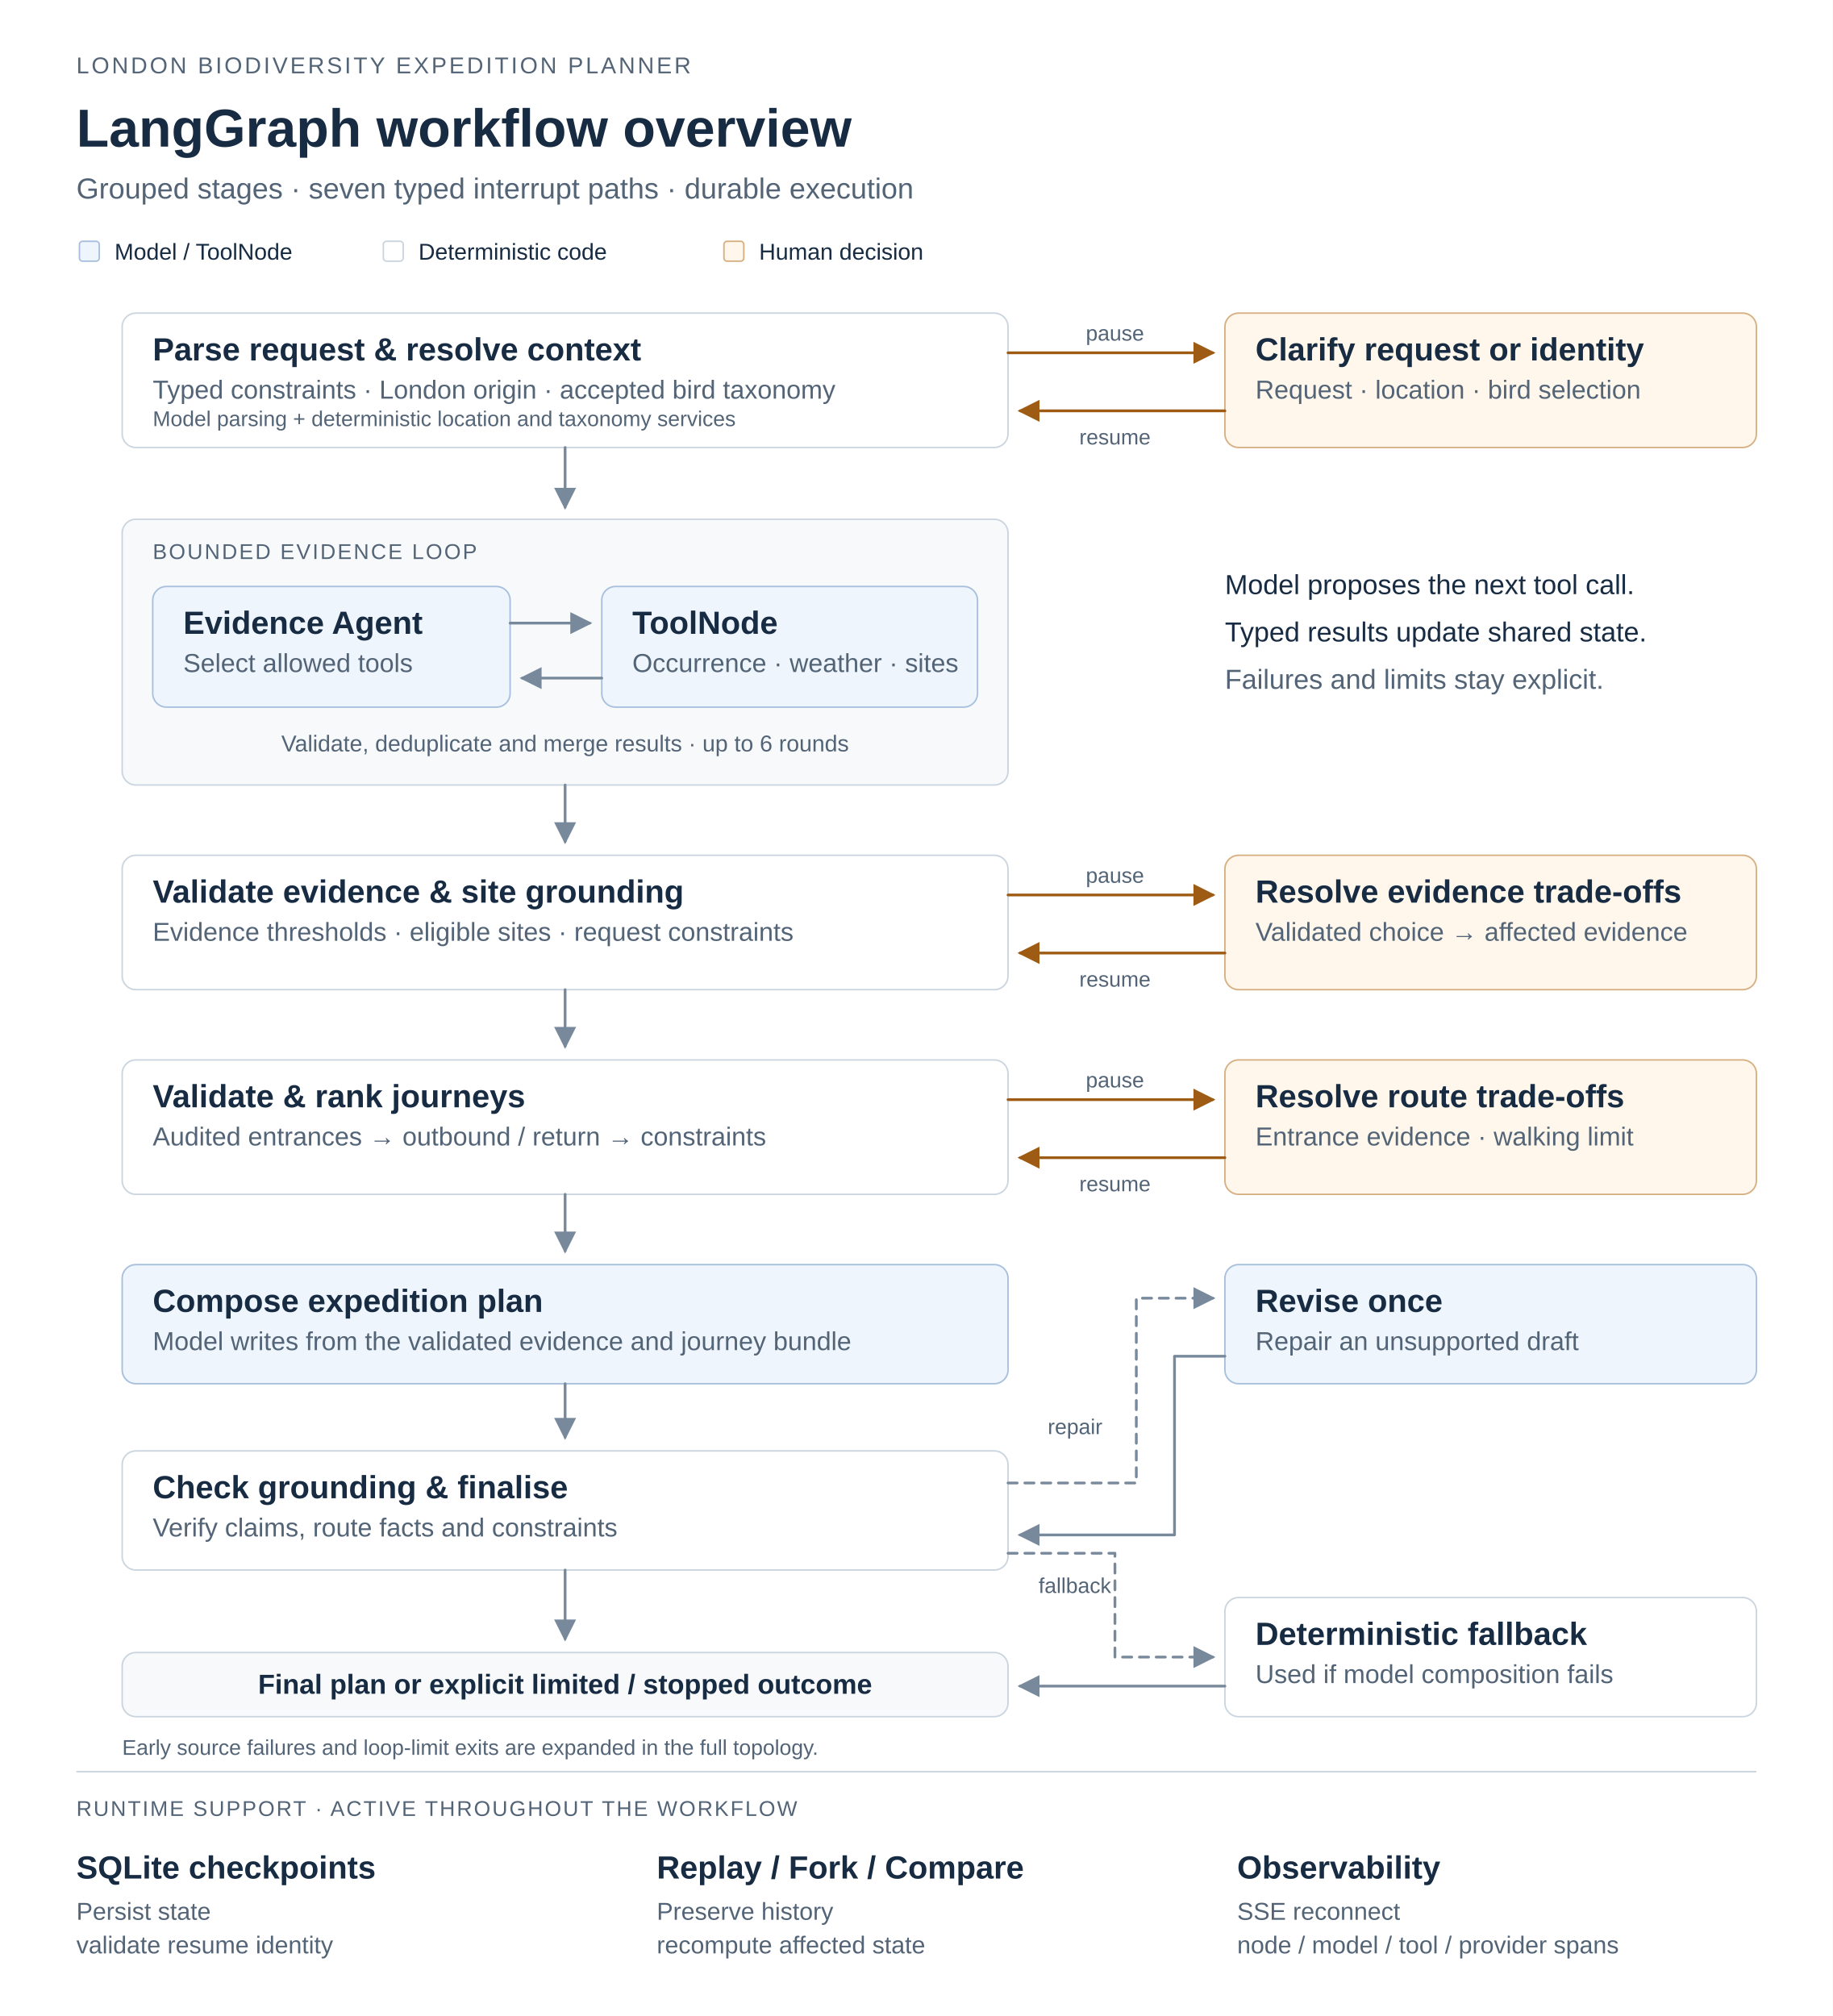
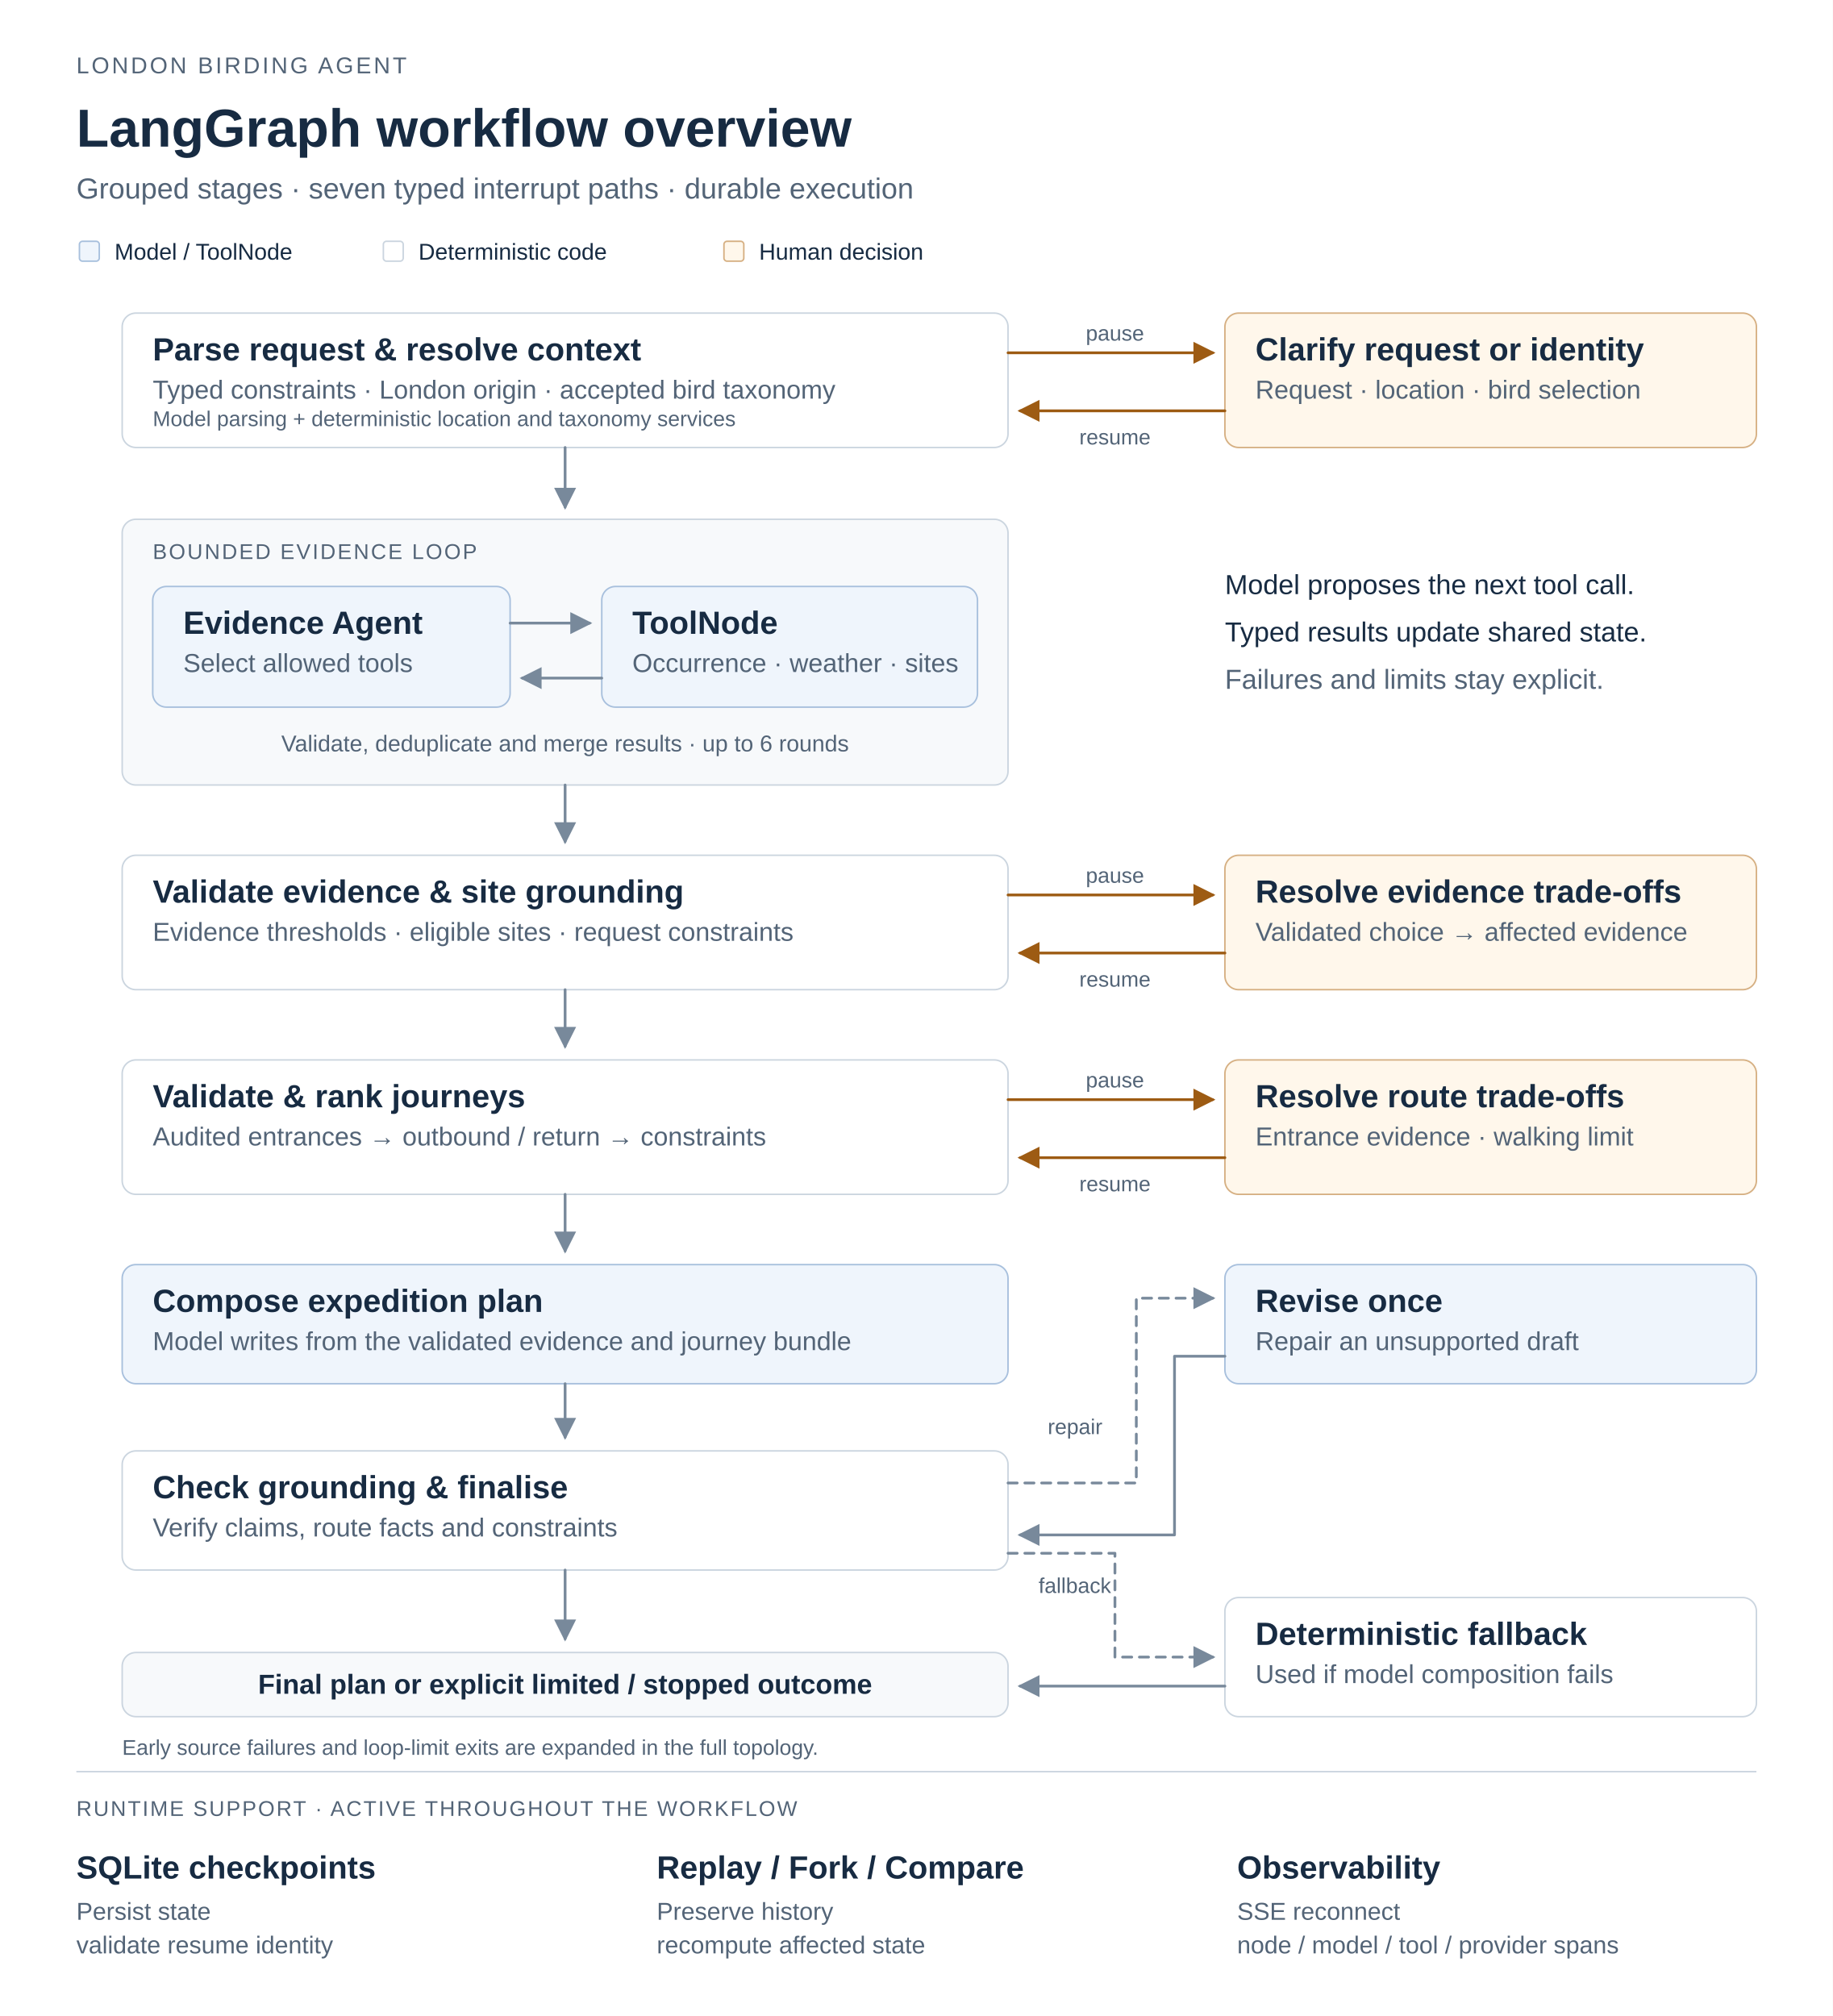
<svg xmlns="http://www.w3.org/2000/svg" width="1200" height="1320" viewBox="0 0 1200 1320" role="img" aria-labelledby="title description">
  <defs>
    <marker id="arrow" markerWidth="8" markerHeight="8" refX="7" refY="4" orient="auto">
      <path d="M0,0 L8,4 L0,8 Z" fill="#78899B" />
    </marker>
    <marker id="amber-arrow" markerWidth="8" markerHeight="8" refX="7" refY="4" orient="auto">
      <path d="M0,0 L8,4 L0,8 Z" fill="#9D5B13" />
    </marker>
  </defs>
  <style>text{font-family:Arial,Helvetica,sans-serif;fill:#172B42} .muted{fill:#536477} .mono{font-family:Menlo,Consolas,monospace} .edge{fill:none;stroke:#78899B;stroke-width:1.8;stroke-linecap:round;stroke-linejoin:round;marker-end:url(#arrow)}</style>
  <rect width="1200" height="1320" fill="white" />
-   <text x="50" y="48" font-size="15" letter-spacing="1.6" class="muted">LONDON BIODIVERSITY EXPEDITION PLANNER</text>
+   <text x="50" y="48" font-size="15" letter-spacing="1.6" class="muted">LONDON BIRDING AGENT</text>
  <text x="50" y="96" font-size="35" font-weight="700">LangGraph workflow overview</text>
  <text x="50" y="130" font-size="19" class="muted">Grouped stages · seven typed interrupt paths · durable execution</text>
  <rect x="52" y="158" width="13" height="13" rx="2" fill="#EFF5FC" stroke="#A8C0DD" />
  <text x="75" y="170" font-size="15">Model / ToolNode</text>
  <rect x="251" y="158" width="13" height="13" rx="2" fill="#FFFFFF" stroke="#CBD5DF" />
  <text x="274" y="170" font-size="15">Deterministic code</text>
  <rect x="474" y="158" width="13" height="13" rx="2" fill="#FFF7EB" stroke="#D6B083" />
  <text x="497" y="170" font-size="15">Human decision</text>
  <rect x="80" y="205" width="580" height="88" rx="9" fill="#FFFFFF" stroke="#CBD5DF" />
  <text x="100" y="236" font-size="21" font-weight="600">Parse request &amp; resolve context</text>
  <text x="100" y="261" font-size="17" class="muted">Typed constraints · London origin · accepted bird taxonomy</text>
  <text x="100" y="279" font-size="14" class="muted">Model parsing + deterministic location and taxonomy services</text>
  <rect x="802" y="205" width="348" height="88" rx="9" fill="#FFF7EB" stroke="#D6B083" />
  <text x="822" y="236" font-size="21" font-weight="600">Clarify request or identity</text>
  <text x="822" y="261" font-size="17" class="muted">Request · location · bird selection</text>
  <path class="edge" d="M660 231 H794" style="stroke:#9D5B13;marker-end:url(#amber-arrow)" />
  <path class="edge" d="M802 269 H668" style="stroke:#9D5B13;marker-end:url(#amber-arrow)" />
  <text x="730" y="223" font-size="14" text-anchor="middle" class="muted">pause</text>
  <text x="730" y="291" font-size="14" text-anchor="middle" class="muted">resume</text>
  <path class="edge" d="M370 293 V332" />
  <rect x="80" y="340" width="580" height="174" rx="9" fill="#F7F9FB" stroke="#CBD5DF" />
  <text x="100" y="366" font-size="14" letter-spacing="1.2" class="muted">BOUNDED EVIDENCE LOOP</text>
  <rect x="100" y="384" width="234" height="79" rx="9" fill="#EFF5FC" stroke="#A8C0DD" />
  <text x="120" y="415" font-size="21" font-weight="600">Evidence Agent</text>
  <text x="120" y="440" font-size="17" class="muted">Select allowed tools</text>
  <rect x="394" y="384" width="246" height="79" rx="9" fill="#EFF5FC" stroke="#A8C0DD" />
  <text x="414" y="415" font-size="21" font-weight="600">ToolNode</text>
  <text x="414" y="440" font-size="17" class="muted">Occurrence · weather · sites</text>
  <path class="edge" d="M334 408 H386" />
  <path class="edge" d="M394 444 H342" />
  <text x="370" y="492" font-size="15" text-anchor="middle" class="muted">Validate, deduplicate and merge results · up to 6 rounds</text>
  <text x="802" y="389" font-size="18">Model proposes the next tool call.</text>
  <text x="802" y="420" font-size="18">Typed results update shared state.</text>
  <text x="802" y="451" font-size="18" class="muted">Failures and limits stay explicit.</text>
  <path class="edge" d="M370 514 V551" />
  <rect x="80" y="560" width="580" height="88" rx="9" fill="#FFFFFF" stroke="#CBD5DF" />
  <text x="100" y="591" font-size="21" font-weight="600">Validate evidence &amp; site grounding</text>
  <text x="100" y="616" font-size="17" class="muted">Evidence thresholds · eligible sites · request constraints</text>
  <rect x="802" y="560" width="348" height="88" rx="9" fill="#FFF7EB" stroke="#D6B083" />
  <text x="822" y="591" font-size="21" font-weight="600">Resolve evidence trade-offs</text>
  <text x="822" y="616" font-size="17" class="muted">Validated choice → affected evidence</text>
  <path class="edge" d="M660 586 H794" style="stroke:#9D5B13;marker-end:url(#amber-arrow)" />
  <path class="edge" d="M802 624 H668" style="stroke:#9D5B13;marker-end:url(#amber-arrow)" />
  <text x="730" y="578" font-size="14" text-anchor="middle" class="muted">pause</text>
  <text x="730" y="646" font-size="14" text-anchor="middle" class="muted">resume</text>
  <path class="edge" d="M370 648 V685" />
  <rect x="80" y="694" width="580" height="88" rx="9" fill="#FFFFFF" stroke="#CBD5DF" />
  <text x="100" y="725" font-size="21" font-weight="600">Validate &amp; rank journeys</text>
  <text x="100" y="750" font-size="17" class="muted">Audited entrances → outbound / return → constraints</text>
  <rect x="802" y="694" width="348" height="88" rx="9" fill="#FFF7EB" stroke="#D6B083" />
  <text x="822" y="725" font-size="21" font-weight="600">Resolve route trade-offs</text>
  <text x="822" y="750" font-size="17" class="muted">Entrance evidence · walking limit</text>
  <path class="edge" d="M660 720 H794" style="stroke:#9D5B13;marker-end:url(#amber-arrow)" />
  <path class="edge" d="M802 758 H668" style="stroke:#9D5B13;marker-end:url(#amber-arrow)" />
  <text x="730" y="712" font-size="14" text-anchor="middle" class="muted">pause</text>
  <text x="730" y="780" font-size="14" text-anchor="middle" class="muted">resume</text>
  <path class="edge" d="M370 782 V819" />
  <rect x="80" y="828" width="580" height="78" rx="9" fill="#EFF5FC" stroke="#A8C0DD" />
  <text x="100" y="859" font-size="21" font-weight="600">Compose expedition plan</text>
  <text x="100" y="884" font-size="17" class="muted">Model writes from the validated evidence and journey bundle</text>
  <path class="edge" d="M370 906 V941" />
  <rect x="80" y="950" width="580" height="78" rx="9" fill="#FFFFFF" stroke="#CBD5DF" />
  <text x="100" y="981" font-size="21" font-weight="600">Check grounding &amp; finalise</text>
  <text x="100" y="1006" font-size="17" class="muted">Verify claims, route facts and constraints</text>
  <rect x="802" y="828" width="348" height="78" rx="9" fill="#EFF5FC" stroke="#A8C0DD" />
  <text x="822" y="859" font-size="21" font-weight="600">Revise once</text>
  <text x="822" y="884" font-size="17" class="muted">Repair an unsupported draft</text>
  <path class="edge" d="M660 971 H744 V850 H794" stroke-dasharray="6 5" />
  <path class="edge" d="M802 888 H769 V1005 H668" />
  <text x="686" y="939" font-size="14" class="muted">repair</text>
  <rect x="802" y="1046" width="348" height="78" rx="9" fill="#FFFFFF" stroke="#CBD5DF" />
  <text x="822" y="1077" font-size="21" font-weight="600">Deterministic fallback</text>
  <text x="822" y="1102" font-size="17" class="muted">Used if model composition fails</text>
  <path class="edge" d="M660 1017 H730 V1085 H794" stroke-dasharray="6 5" />
  <text x="680" y="1043" font-size="14" class="muted">fallback</text>
  <path class="edge" d="M370 1028 V1073" />
  <rect x="80" y="1082" width="580" height="42" rx="9" fill="#F7F9FB" stroke="#CBD5DF" />
  <text x="370" y="1109" font-size="18" text-anchor="middle" font-weight="600">Final plan or explicit limited / stopped outcome</text>
  <path class="edge" d="M802 1104 H668" />
  <text x="80" y="1149" font-size="14" class="muted">Early source failures and loop-limit exits are expanded in the full topology.</text>
  <path d="M50 1160 H1150" stroke="#CBD5DF" />
  <text x="50" y="1189" font-size="14" letter-spacing="1.1" class="muted">RUNTIME SUPPORT · ACTIVE THROUGHOUT THE WORKFLOW</text>
  <text x="50" y="1230" font-size="21" font-weight="600">SQLite checkpoints</text>
  <text x="50" y="1257" font-size="16" class="muted">Persist state</text>
  <text x="50" y="1279" font-size="16" class="muted">validate resume identity</text>
  <text x="430" y="1230" font-size="21" font-weight="600">Replay / Fork / Compare</text>
  <text x="430" y="1257" font-size="16" class="muted">Preserve history</text>
  <text x="430" y="1279" font-size="16" class="muted">recompute affected state</text>
  <text x="810" y="1230" font-size="21" font-weight="600">Observability</text>
  <text x="810" y="1257" font-size="16" class="muted">SSE reconnect</text>
  <text x="810" y="1279" font-size="16" class="muted">node / model / tool / provider spans</text>
</svg>
